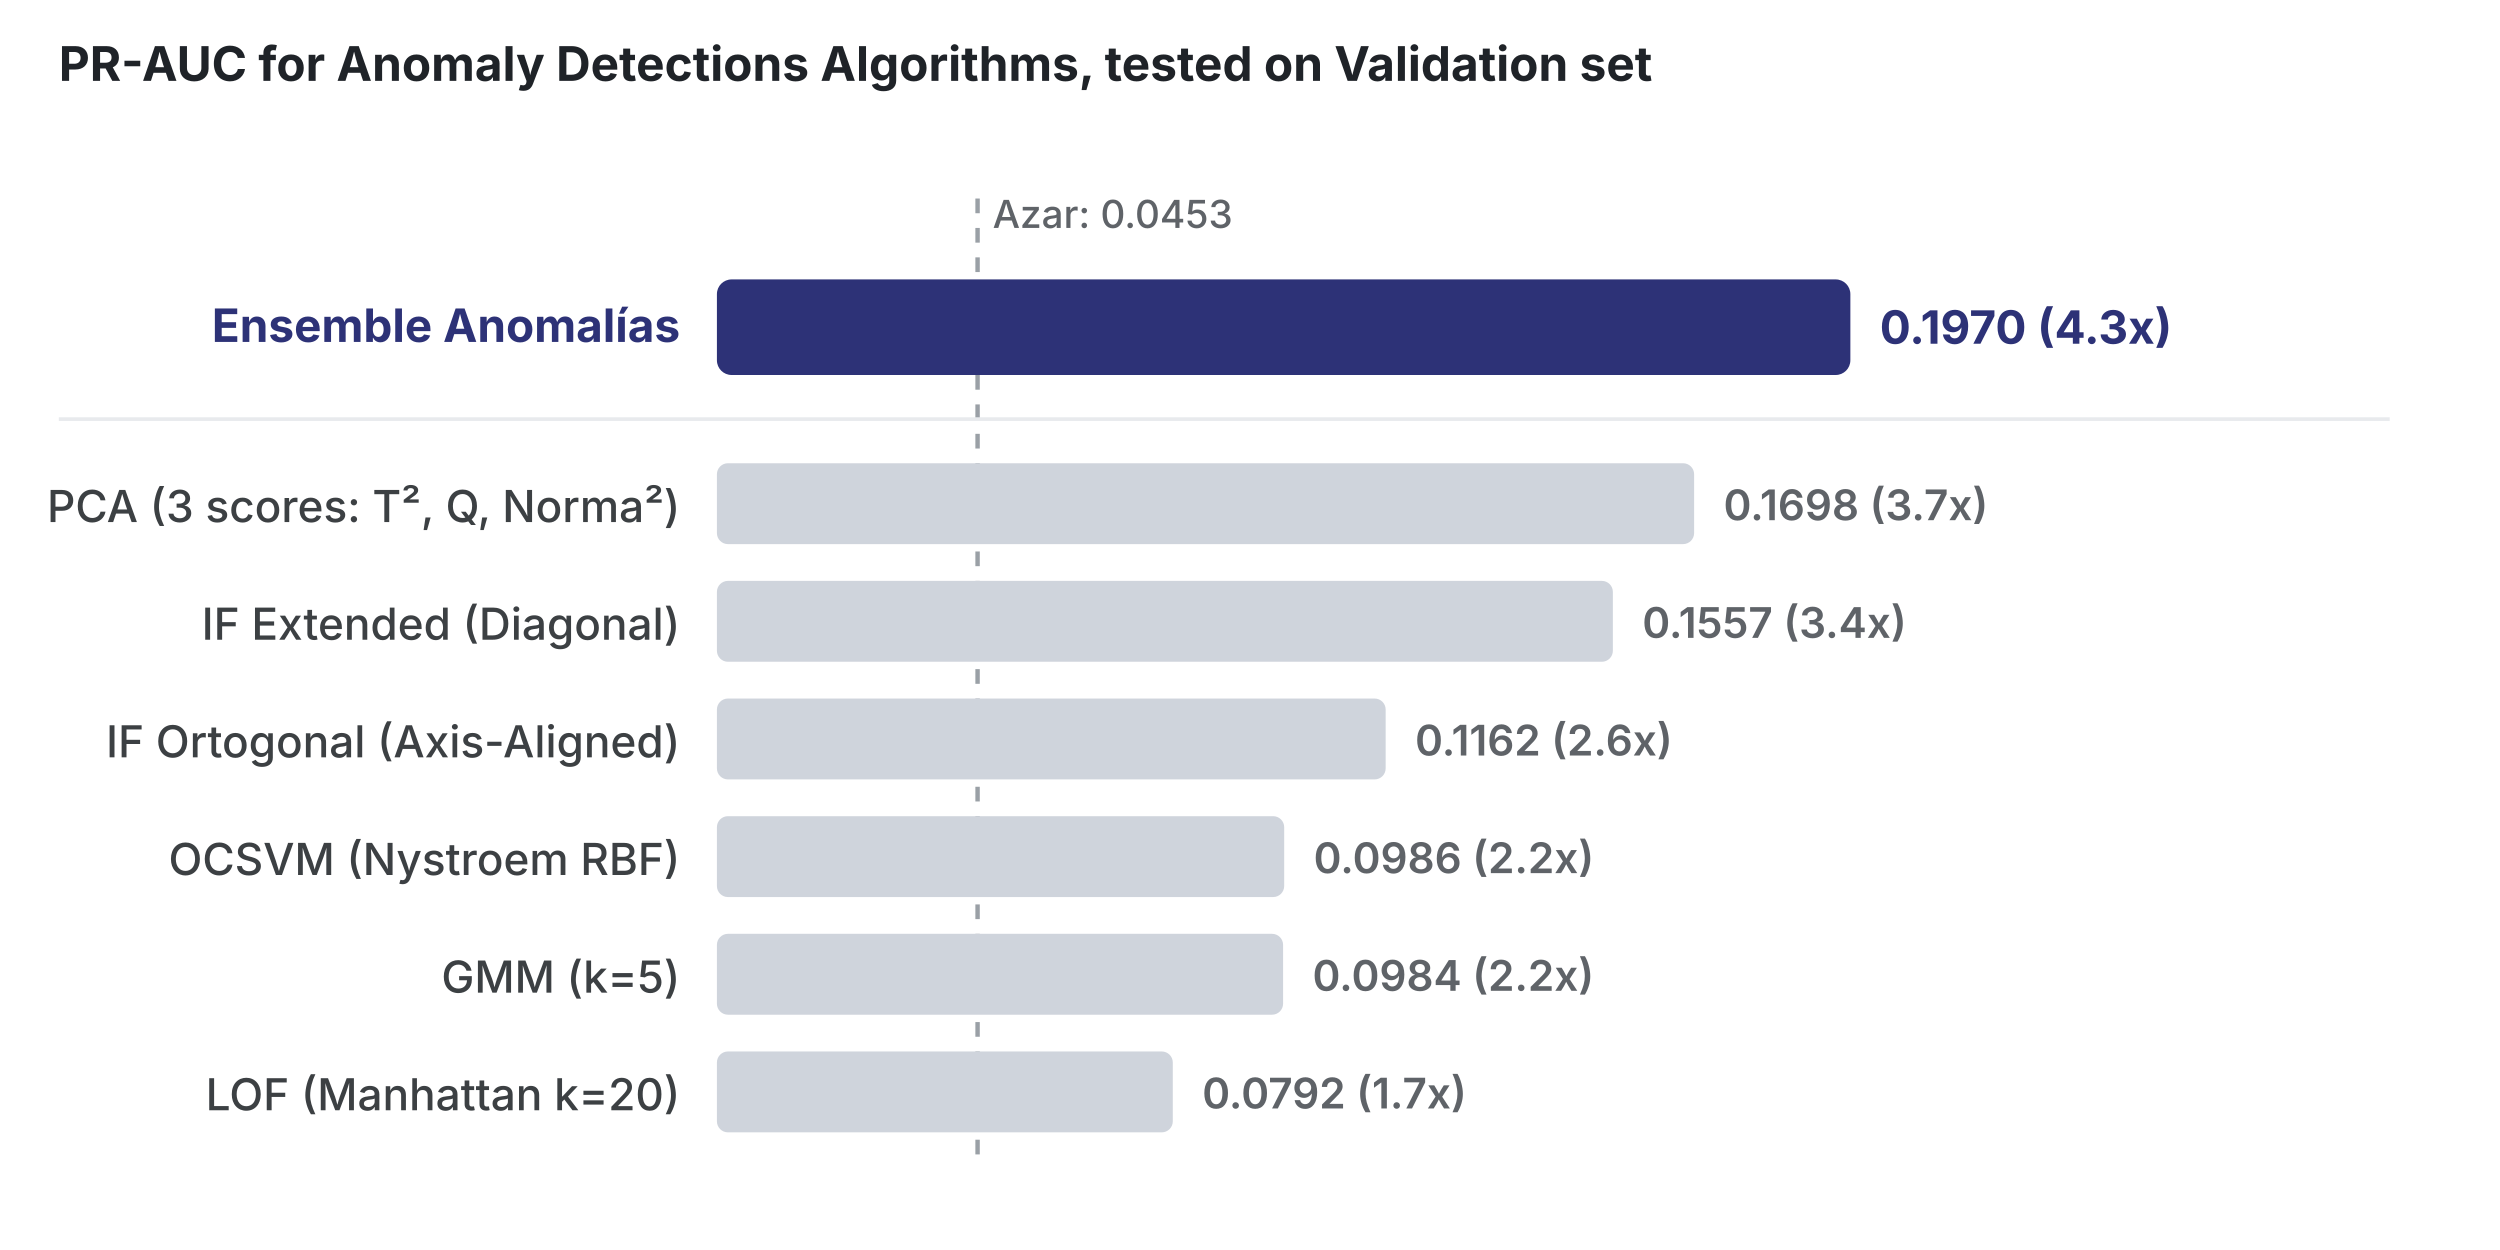
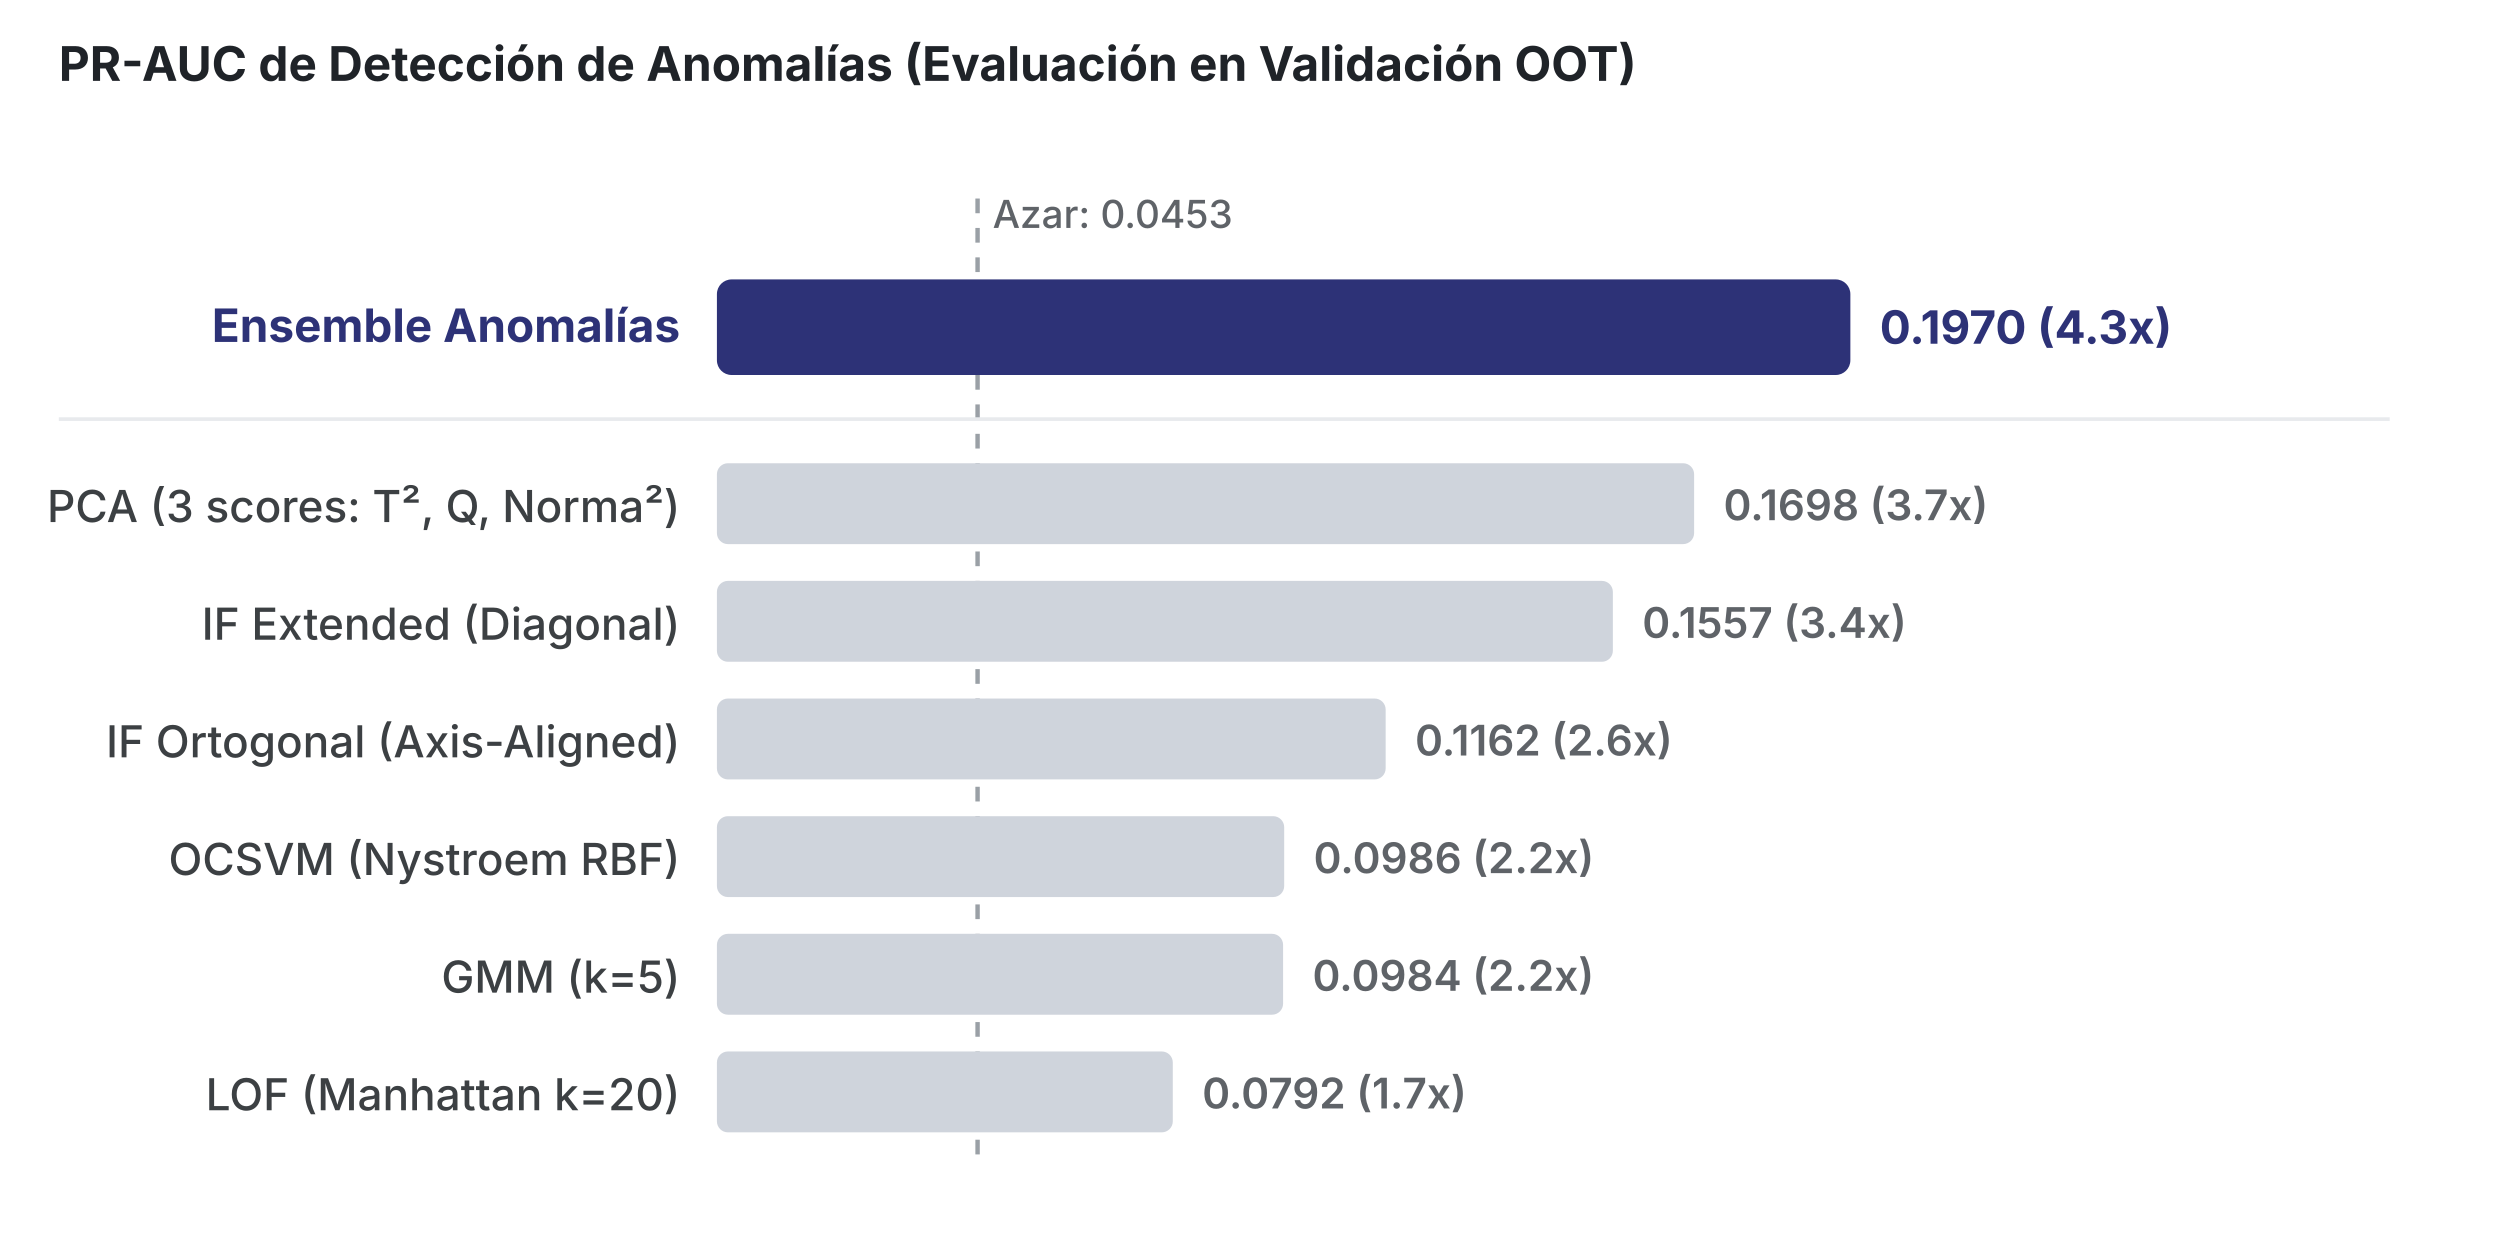
<svg xmlns="http://www.w3.org/2000/svg" viewBox="0 0 680 340" width="100%" height="100%" role="img" aria-label="Comparativa PR-AUC OOT entre modelos individuales de detección de anomalías y el Ensemble">
  <style>
    .title { font-family: Inter, "Segoe UI", system-ui, -apple-system, sans-serif; font-size: 13px; font-weight: 700; fill: #1f2328; }
    .label { font-family: Inter, "Segoe UI", system-ui, -apple-system, sans-serif; font-size: 12px; font-weight: 500; fill: #3c4043; }
    .label-accent { font-family: Inter, "Segoe UI", system-ui, -apple-system, sans-serif; font-size: 12.5px; font-weight: 700; fill: #2D3277; }
    .val { font-family: Inter, "Segoe UI", system-ui, -apple-system, sans-serif; font-size: 11.5px; font-weight: 600; fill: #5f6368; }
    .val-accent { font-family: Inter, "Segoe UI", system-ui, -apple-system, sans-serif; font-size: 12.5px; font-weight: 700; fill: #2D3277; }
    .ref-text { font-family: Inter, "Segoe UI", system-ui, -apple-system, sans-serif; font-size: 10.5px; font-weight: 500; fill: #5f6368; }
  </style>
-   <text x="16" y="22" class="title">PR-AUC for Anomaly Detections Algorithms, tested on Validation set</text>
+   <text x="16" y="22" class="title">PR-AUC de Detección de Anomalías (Evaluación en Validación OOT)</text>
  <line x1="265.9" y1="54" x2="265.9" y2="318" stroke="#9aa0a6" stroke-width="1.2" stroke-dasharray="4,4" />
  <text x="270" y="62" class="ref-text">Azar: 0.0453</text>
  <text x="185" y="93" text-anchor="end" class="label-accent">Ensemble Anomalías</text>
  <rect x="195" y="76" width="308.3" height="26" rx="4" fill="#2D3277" />
  <text x="511.3" y="93.5" class="val-accent">0.1970 (4.3x)</text>
  <line x1="16" y1="114" x2="650" y2="114" stroke="#e8eaed" stroke-width="1" />
  <text x="185" y="142" text-anchor="end" class="label">PCA (3 scores: T², Q, Norma²)</text>
  <rect x="195" y="126" width="265.8" height="22" rx="3" fill="#cfd4dc" />
  <text x="468.8" y="141.5" class="val">0.1698 (3.7x)</text>
  <text x="185" y="174" text-anchor="end" class="label">IF Extended (Diagonal)</text>
  <rect x="195" y="158" width="243.7" height="22" rx="3" fill="#cfd4dc" />
  <text x="446.7" y="173.5" class="val">0.1557 (3.4x)</text>
  <text x="185" y="206" text-anchor="end" class="label">IF Ortogonal (Axis-Aligned)</text>
  <rect x="195" y="190" width="181.9" height="22" rx="3" fill="#cfd4dc" />
  <text x="384.9" y="205.5" class="val">0.1162 (2.6x)</text>
  <text x="185" y="238" text-anchor="end" class="label">OCSVM (Nystroem RBF)</text>
  <rect x="195" y="222" width="154.3" height="22" rx="3" fill="#cfd4dc" />
  <text x="357.3" y="237.5" class="val">0.0986 (2.2x)</text>
  <text x="185" y="270" text-anchor="end" class="label">GMM (k=5)</text>
  <rect x="195" y="254" width="154.0" height="22" rx="3" fill="#cfd4dc" />
  <text x="357" y="269.5" class="val">0.0984 (2.2x)</text>
  <text x="185" y="302" text-anchor="end" class="label">LOF (Manhattan k=20)</text>
  <rect x="195" y="286" width="124.0" height="22" rx="3" fill="#cfd4dc" />
  <text x="327" y="301.5" class="val">0.0792 (1.7x)</text>
</svg>
